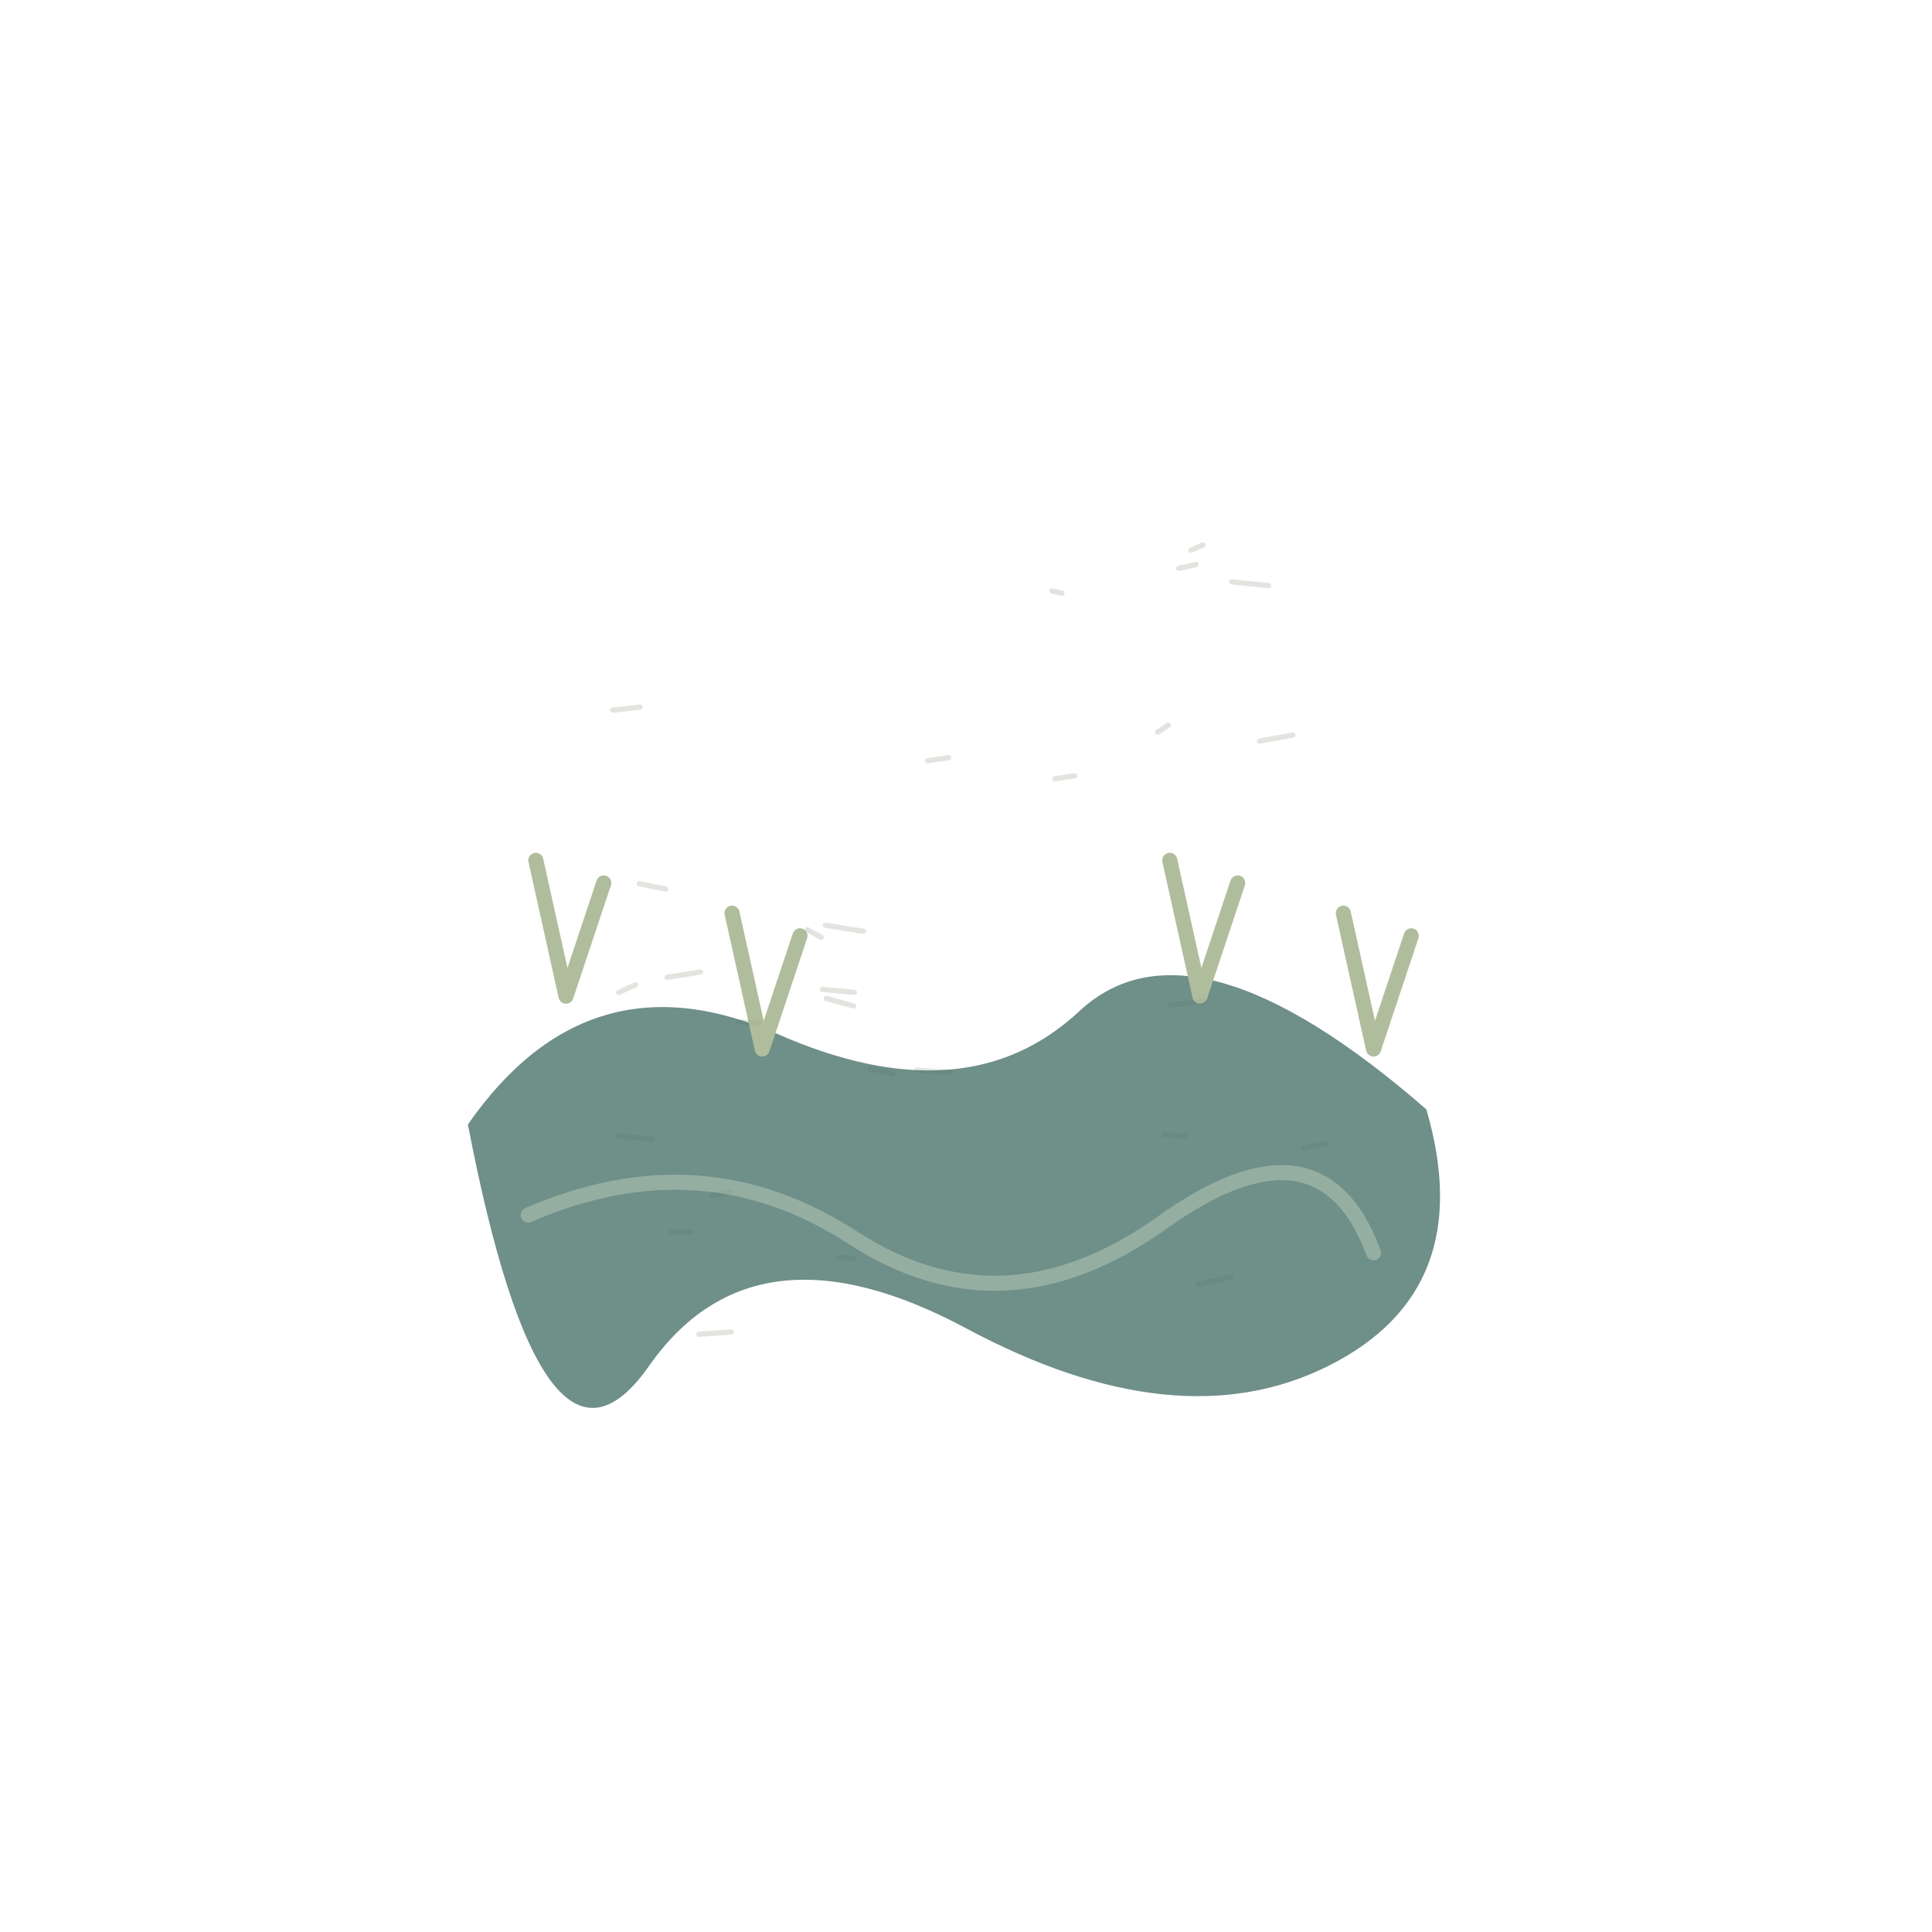
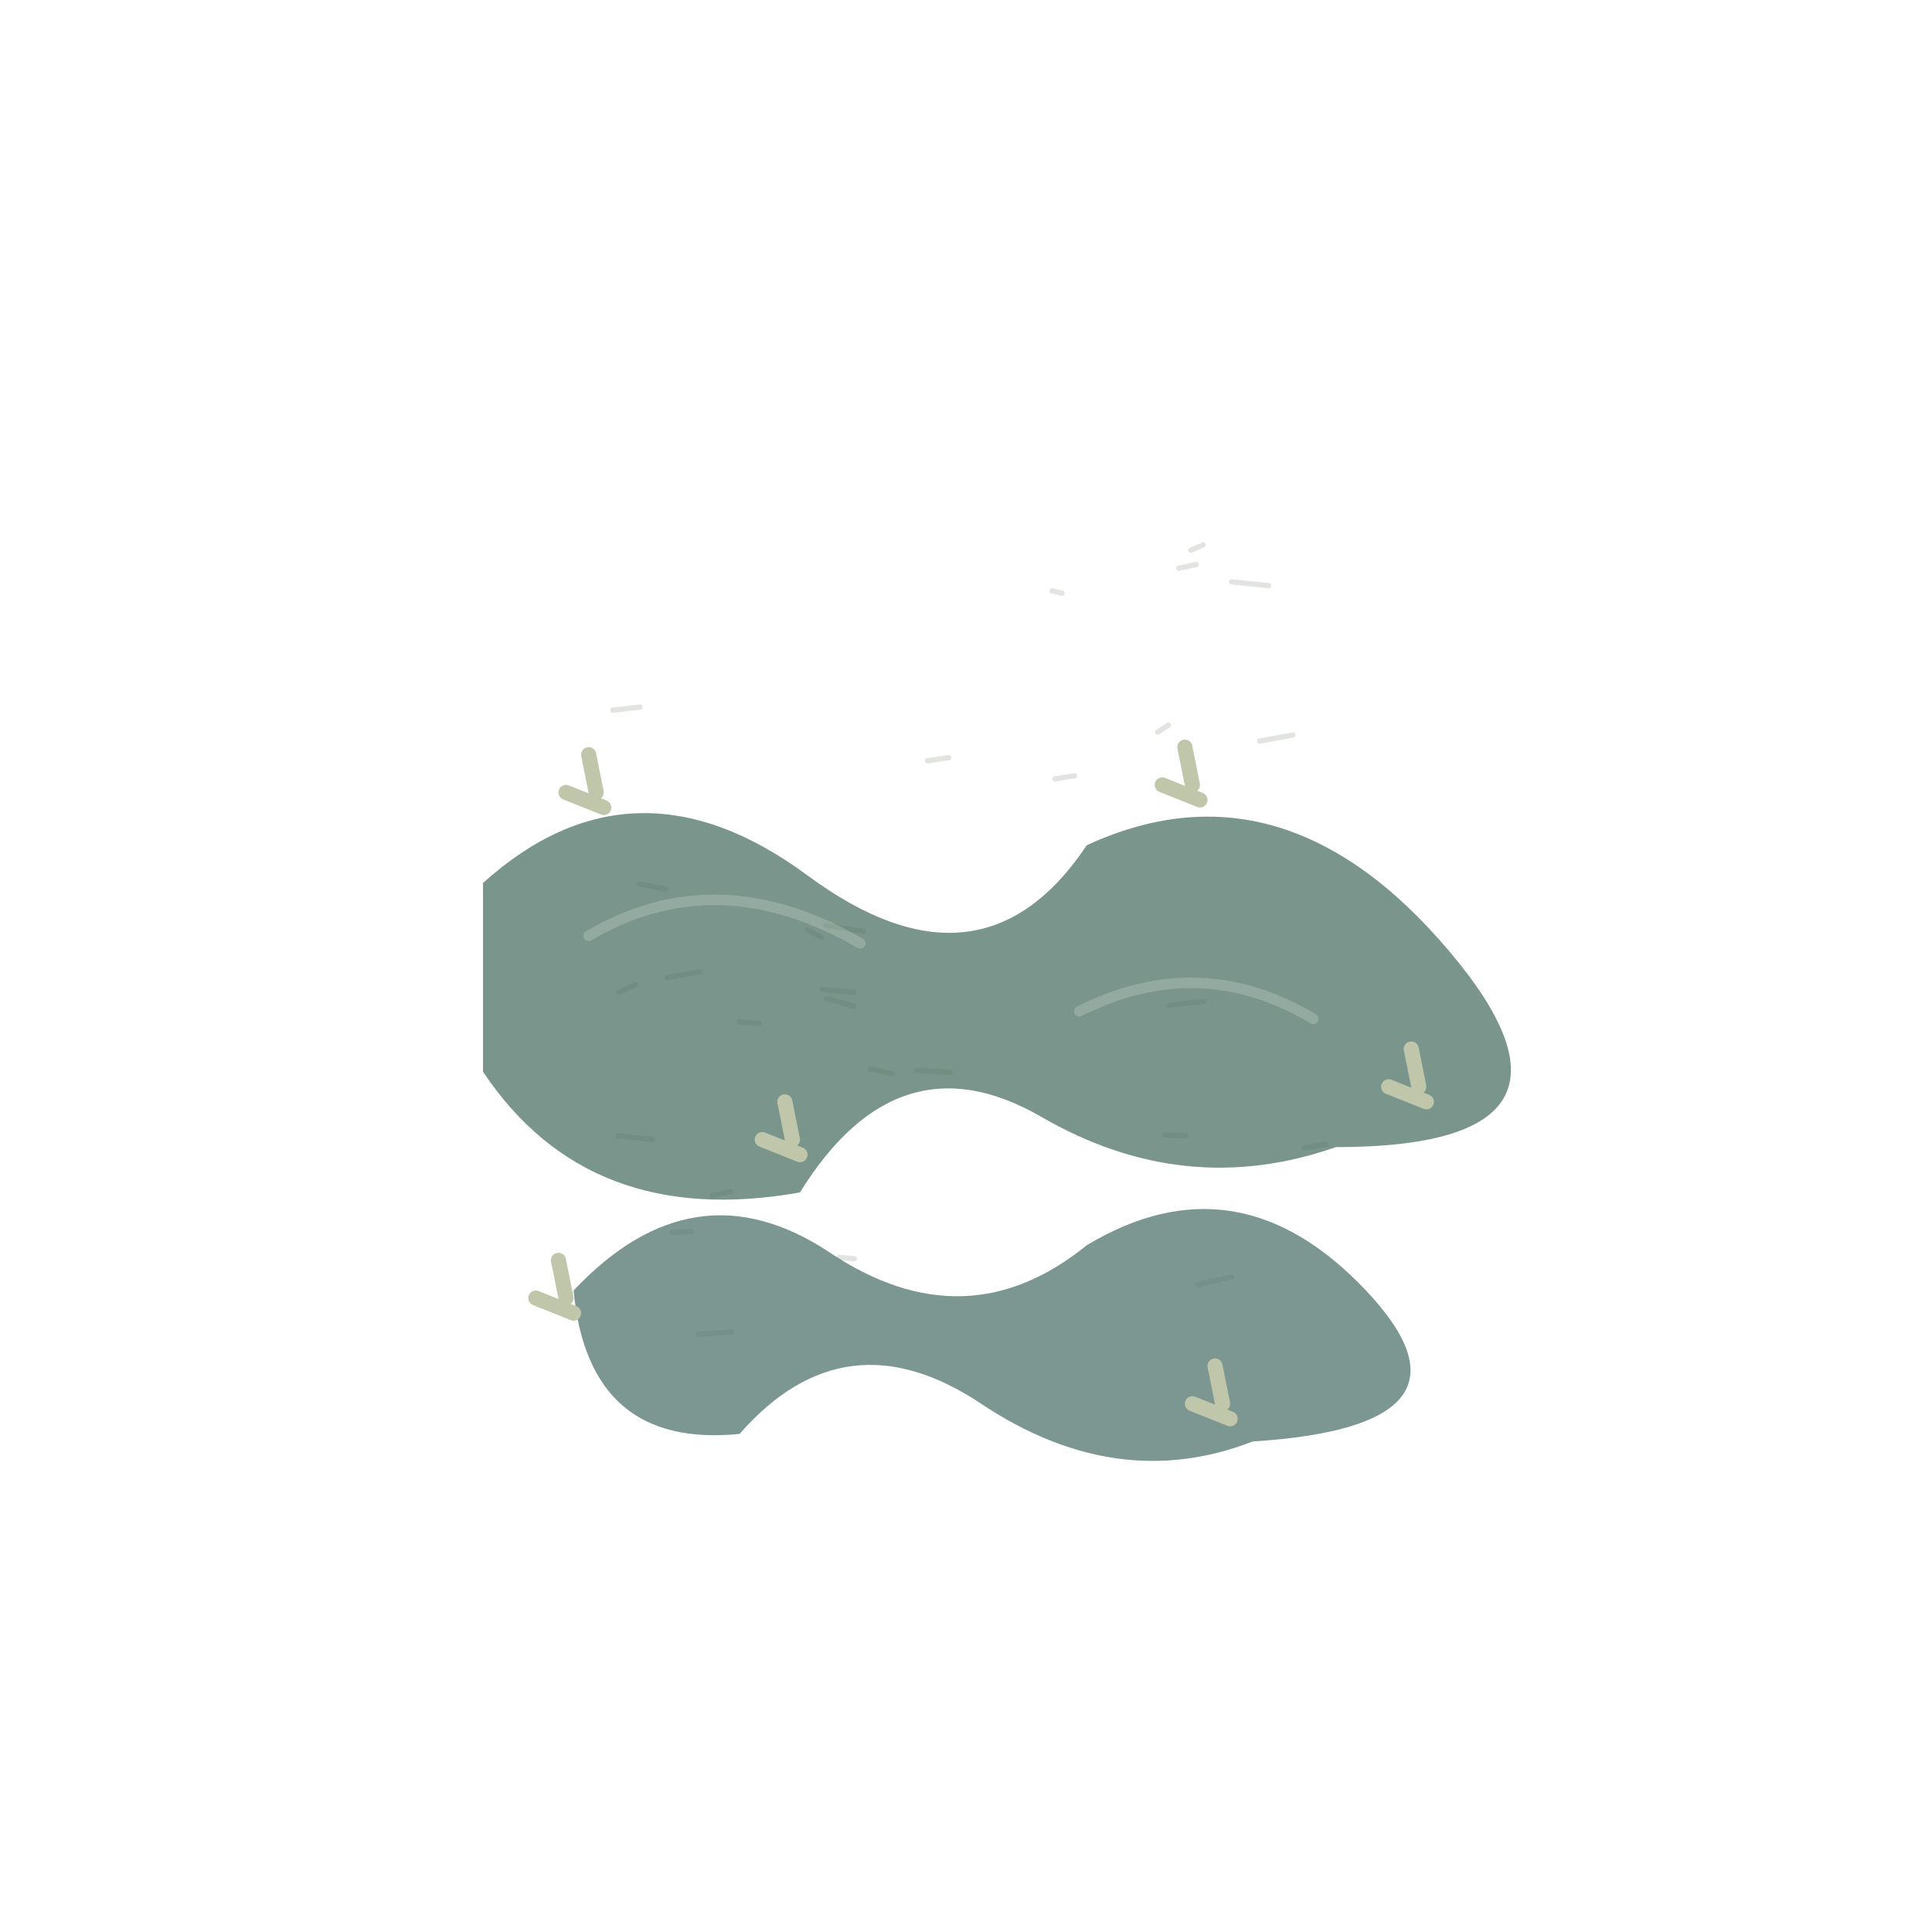
<svg xmlns="http://www.w3.org/2000/svg" viewBox="0 0 256 256" width="256" height="256" role="img" aria-label="marsh terrain variant 1">
  <defs>
    <clipPath id="hex">
      <polygon points="128,0 238.851,64 238.851,192 128,256 17.149,192 17.149,64" />
    </clipPath>
  </defs>
  <g clip-path="url(#hex)">
    <path d="M84.7 117.1l3.5 0.7" fill="none" stroke="#aab4a0" stroke-width="0.7" stroke-linejoin="round" stroke-linecap="round" opacity=".34" />
    <path d="M97.9 135.4l2.7 0.2" fill="none" stroke="#aab4a0" stroke-width="0.7" stroke-linejoin="round" stroke-linecap="round" opacity=".34" />
    <path d="M94.4 158.4l2.4 -0.5" fill="none" stroke="#aab4a0" stroke-width="0.7" stroke-linejoin="round" stroke-linecap="round" opacity=".34" />
    <path d="M111.2 166.6l2.0 0.2" fill="none" stroke="#aab4a0" stroke-width="0.7" stroke-linejoin="round" stroke-linecap="round" opacity=".34" />
    <path d="M139.4 78.3l1.3 0.3" fill="none" stroke="#aab4a0" stroke-width="0.7" stroke-linejoin="round" stroke-linecap="round" opacity=".34" />
    <path d="M166.9 98.2l4.4 -0.8" fill="none" stroke="#aab4a0" stroke-width="0.7" stroke-linejoin="round" stroke-linecap="round" opacity=".34" />
    <path d="M82.0 131.5l2.2 -1.0" fill="none" stroke="#aab4a0" stroke-width="0.7" stroke-linejoin="round" stroke-linecap="round" opacity=".34" />
    <path d="M157.8 72.9l1.6 -0.7" fill="none" stroke="#aab4a0" stroke-width="0.7" stroke-linejoin="round" stroke-linecap="round" opacity=".34" />
    <path d="M81.9 150.5l4.6 0.5" fill="none" stroke="#aab4a0" stroke-width="0.7" stroke-linejoin="round" stroke-linecap="round" opacity=".34" />
    <path d="M92.6 176.8l4.3 -0.3" fill="none" stroke="#aab4a0" stroke-width="0.7" stroke-linejoin="round" stroke-linecap="round" opacity=".34" />
    <path d="M156.2 75.3l2.3 -0.5" fill="none" stroke="#aab4a0" stroke-width="0.7" stroke-linejoin="round" stroke-linecap="round" opacity=".34" />
    <path d="M109.0 131.1l4.2 0.4" fill="none" stroke="#aab4a0" stroke-width="0.7" stroke-linejoin="round" stroke-linecap="round" opacity=".34" />
    <path d="M121.5 141.8l4.4 0.3" fill="none" stroke="#aab4a0" stroke-width="0.7" stroke-linejoin="round" stroke-linecap="round" opacity=".34" />
    <path d="M172.8 152.1l2.9 -0.5" fill="none" stroke="#aab4a0" stroke-width="0.7" stroke-linejoin="round" stroke-linecap="round" opacity=".34" />
    <path d="M154.3 150.4l2.8 0.1" fill="none" stroke="#aab4a0" stroke-width="0.7" stroke-linejoin="round" stroke-linecap="round" opacity=".34" />
    <path d="M163.2 77.1l4.9 0.5" fill="none" stroke="#aab4a0" stroke-width="0.7" stroke-linejoin="round" stroke-linecap="round" opacity=".34" />
    <path d="M109.5 132.3l3.6 1.0" fill="none" stroke="#aab4a0" stroke-width="0.7" stroke-linejoin="round" stroke-linecap="round" opacity=".34" />
    <path d="M109.4 122.6l5.0 0.8" fill="none" stroke="#aab4a0" stroke-width="0.7" stroke-linejoin="round" stroke-linecap="round" opacity=".34" />
    <path d="M153.4 97.0l1.4 -0.9" fill="none" stroke="#aab4a0" stroke-width="0.7" stroke-linejoin="round" stroke-linecap="round" opacity=".34" />
    <path d="M115.3 141.6l3.0 0.7" fill="none" stroke="#aab4a0" stroke-width="0.7" stroke-linejoin="round" stroke-linecap="round" opacity=".34" />
    <path d="M155.0 133.2l4.5 -0.5" fill="none" stroke="#aab4a0" stroke-width="0.7" stroke-linejoin="round" stroke-linecap="round" opacity=".34" />
    <path d="M89.0 163.3l2.6 -0.1" fill="none" stroke="#aab4a0" stroke-width="0.7" stroke-linejoin="round" stroke-linecap="round" opacity=".34" />
    <path d="M158.7 170.2l4.5 -1.0" fill="none" stroke="#aab4a0" stroke-width="0.7" stroke-linejoin="round" stroke-linecap="round" opacity=".34" />
    <path d="M88.4 129.5l4.4 -0.7" fill="none" stroke="#aab4a0" stroke-width="0.7" stroke-linejoin="round" stroke-linecap="round" opacity=".34" />
    <path d="M81.2 94.1l3.6 -0.4" fill="none" stroke="#aab4a0" stroke-width="0.7" stroke-linejoin="round" stroke-linecap="round" opacity=".34" />
    <path d="M122.9 100.8l2.8 -0.4" fill="none" stroke="#aab4a0" stroke-width="0.7" stroke-linejoin="round" stroke-linecap="round" opacity=".34" />
    <path d="M139.8 103.2l2.6 -0.4" fill="none" stroke="#aab4a0" stroke-width="0.7" stroke-linejoin="round" stroke-linecap="round" opacity=".34" />
    <path d="M107.0 123.2l1.8 1.0" fill="none" stroke="#aab4a0" stroke-width="0.7" stroke-linejoin="round" stroke-linecap="round" opacity=".34" />
-     <g opacity=".78">
-       <path d="M62 149q16-23 41-12t40-3 46 13q7 24-13 34t-48-5-42 5-24-32Z" fill="#476f68" stroke="none" stroke-width="1" stroke-linejoin="round" />
-       <path d="M70 161q23-10 43 3t41-2 28 4" fill="none" stroke="#9eb8a3" stroke-width="2" stroke-linejoin="round" stroke-linecap="round" opacity=".55" />
-       <path d="M75 132l-4-18m4 18 5-15" fill="none" stroke="#9aaa81" stroke-width="2" stroke-linejoin="round" stroke-linecap="round" />
-       <path d="M101 139l-4-18m4 18 5-15" fill="none" stroke="#9aaa81" stroke-width="2" stroke-linejoin="round" stroke-linecap="round" />
-       <path d="M159 132l-4-18m4 18 5-15" fill="none" stroke="#9aaa81" stroke-width="2" stroke-linejoin="round" stroke-linecap="round" />
-       <path d="M182 139l-4-18m4 18 5-15" fill="none" stroke="#9aaa81" stroke-width="2" stroke-linejoin="round" stroke-linecap="round" />
+     <g opacity=".73">
+       <path d="M64 117Q84 99 107 116T144 112Q170 100 192 126T177 152Q157 159 138 148T106 158Q78 163 64 142Z" fill="#486d61" stroke="none" stroke-width="1" stroke-linejoin="round" />
+       <path d="M76 171Q92 154 110 166T144 165Q164 153 181 171T166 191Q148 198 130 186T98 190Q78 192 76 171Z" fill="#4b7168" stroke="none" stroke-width="1" stroke-linejoin="round" />
+       <path d="M75 105l5 2m-2-7 1 5" fill="none" stroke="#a9b18a" stroke-width="2" stroke-linejoin="round" stroke-linecap="round" />
+       <path d="M101 151l5 2m-2-7 1 5" fill="none" stroke="#a9b18a" stroke-width="2" stroke-linejoin="round" stroke-linecap="round" />
+       <path d="M154 104l5 2m-2-7 1 5" fill="none" stroke="#a9b18a" stroke-width="2" stroke-linejoin="round" stroke-linecap="round" />
+       <path d="M184 144l5 2m-2-7 1 5" fill="none" stroke="#a9b18a" stroke-width="2" stroke-linejoin="round" stroke-linecap="round" />
+       <path d="M71 172l5 2m-2-7 1 5" fill="none" stroke="#a9b18a" stroke-width="2" stroke-linejoin="round" stroke-linecap="round" />
+       <path d="M158 186l5 2m-2-7 1 5" fill="none" stroke="#a9b18a" stroke-width="2" stroke-linejoin="round" stroke-linecap="round" />
+       <path d="M78 124q17-10 36 1m29 9q16-8 31 1" fill="none" stroke="#9ab3a4" stroke-width="1.4" stroke-linejoin="round" stroke-linecap="round" opacity=".42" />
    </g>
  </g>
</svg>
